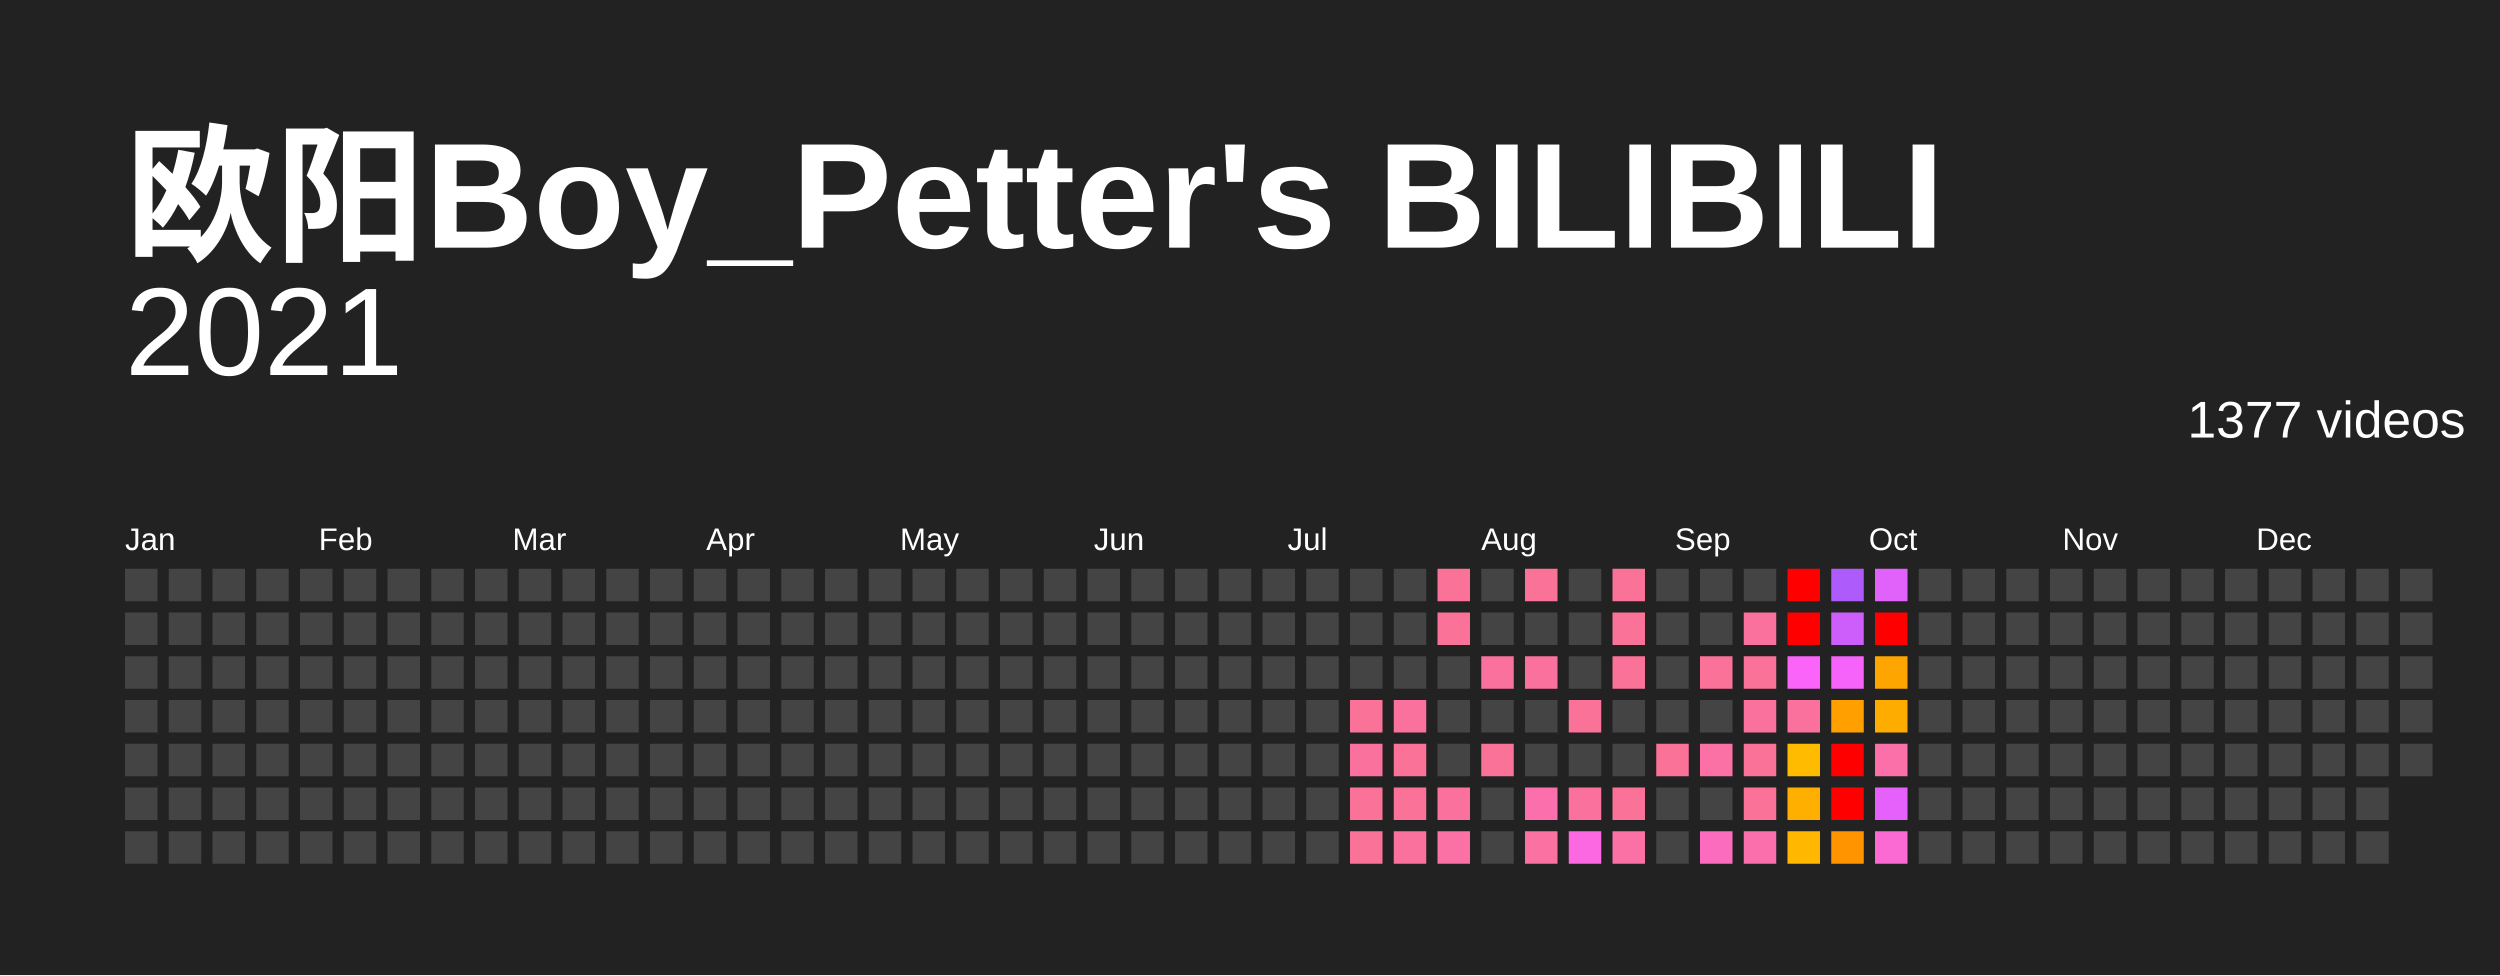
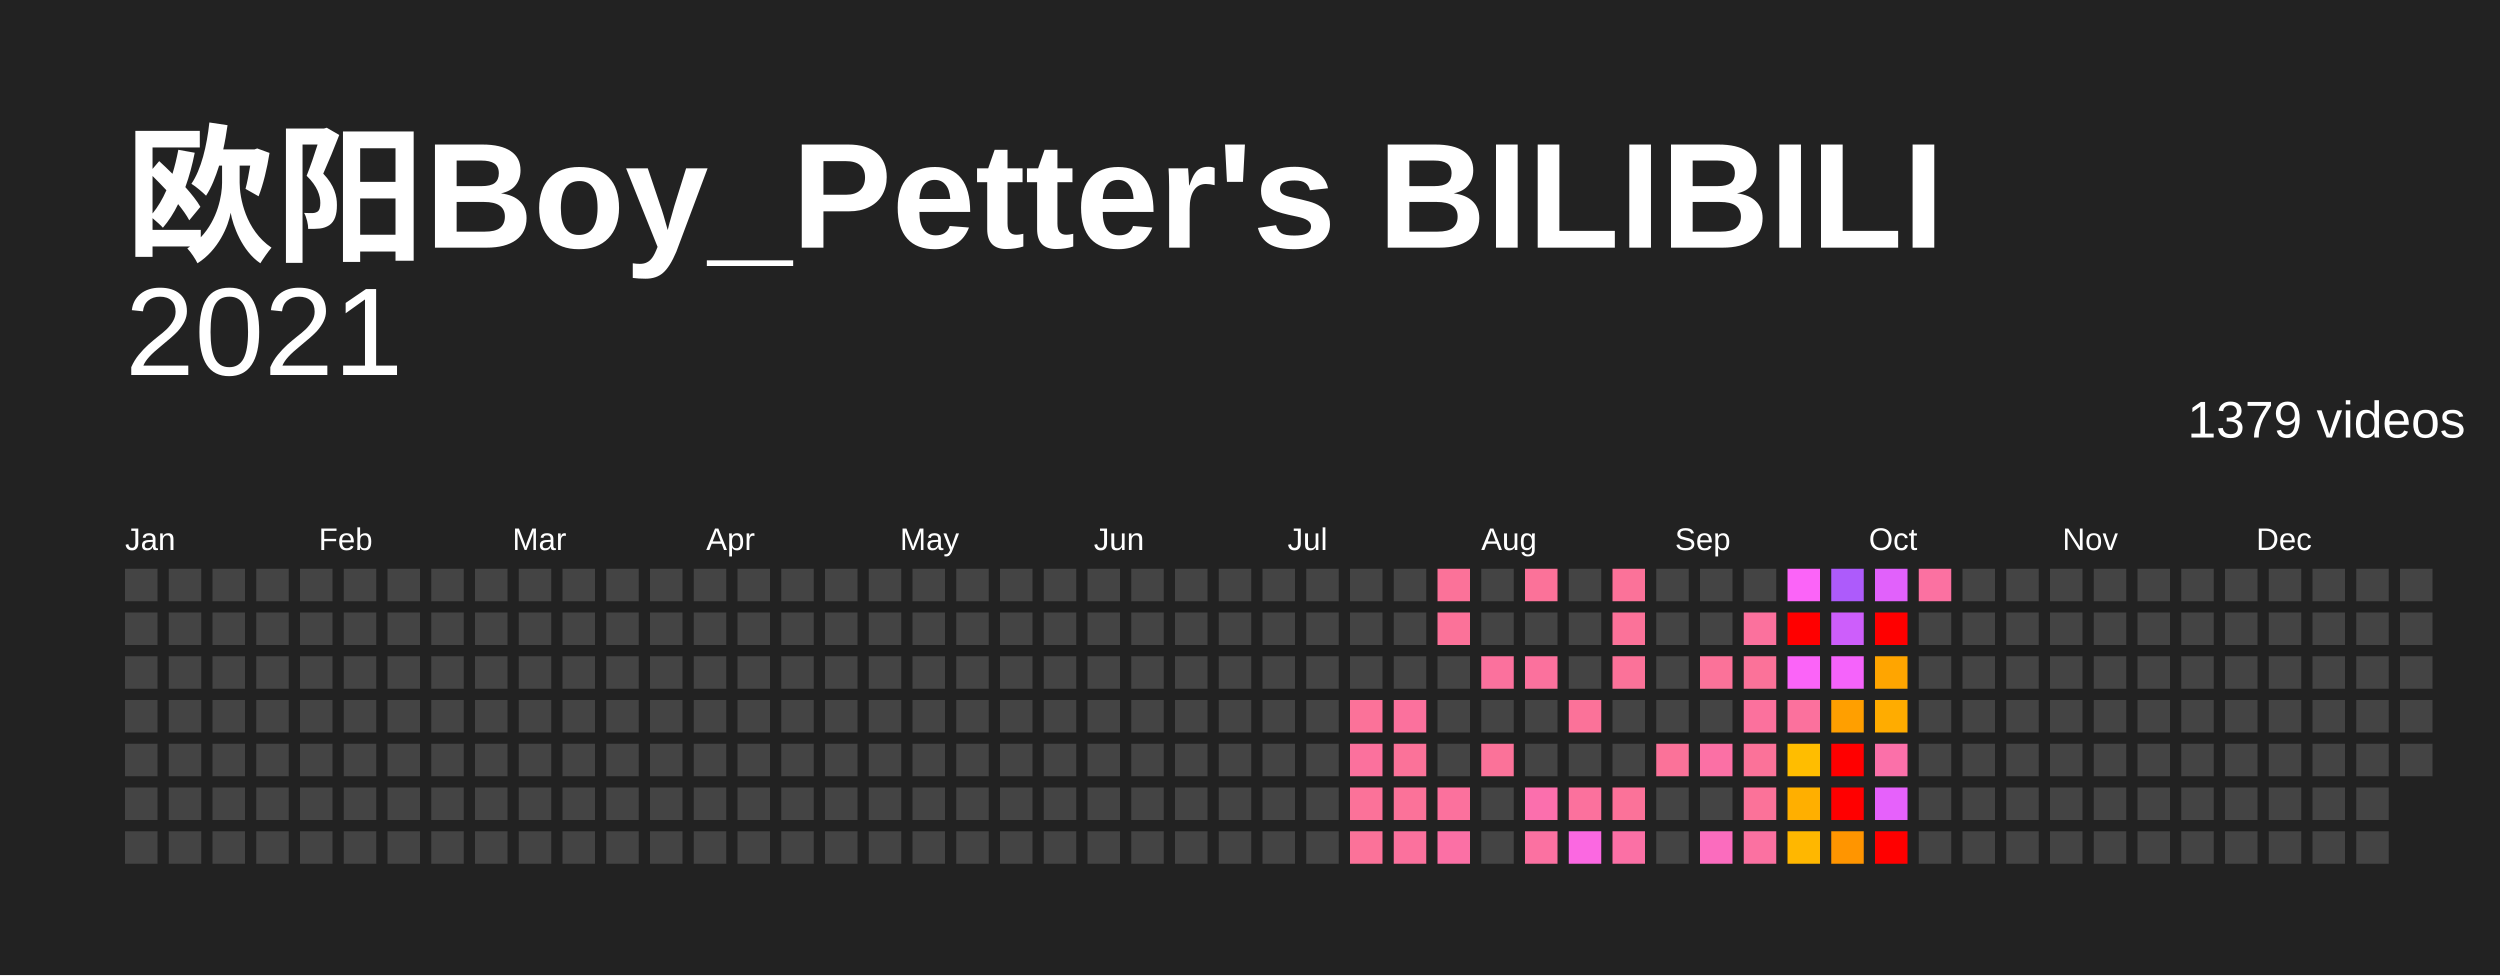
<svg xmlns="http://www.w3.org/2000/svg" baseProfile="full" height="78mm" version="1.1" viewBox="0,0,200,78" width="200mm">
  <defs />
  <rect fill="#222222" height="78" width="200" x="0" y="0" />
  <text fill="#FFFFFF" style="font-size:12px; font-family:Arial; font-weight:bold;" x="10" y="20">欧阳Boy_Petter's BILIBILI</text>
  <text alignment-baseline="hanging" fill="#FFFFFF" style="font-size:10.0px; font-family:Arial;" x="10" y="30">2021</text>
-   <text alignment-baseline="hanging" fill="#FFFFFF" style="font-size:4.125px; font-family:Arial;" x="175" y="35">1377 videos</text>
+   <text alignment-baseline="hanging" fill="#FFFFFF" style="font-size:4.125px; font-family:Arial;" x="175" y="35">1379 videos</text>
  <text fill="#FFFFFF" style="font-size:2.5px; font-family:Arial" x="10.0" y="44">Jan</text>
  <text fill="#FFFFFF" style="font-size:2.5px; font-family:Arial" x="25.5" y="44">Feb</text>
  <text fill="#FFFFFF" style="font-size:2.5px; font-family:Arial" x="41.0" y="44">Mar</text>
  <text fill="#FFFFFF" style="font-size:2.5px; font-family:Arial" x="56.5" y="44">Apr</text>
  <text fill="#FFFFFF" style="font-size:2.5px; font-family:Arial" x="72.0" y="44">May</text>
  <text fill="#FFFFFF" style="font-size:2.5px; font-family:Arial" x="87.5" y="44">Jun</text>
  <text fill="#FFFFFF" style="font-size:2.5px; font-family:Arial" x="103.0" y="44">Jul</text>
  <text fill="#FFFFFF" style="font-size:2.5px; font-family:Arial" x="118.5" y="44">Aug</text>
  <text fill="#FFFFFF" style="font-size:2.5px; font-family:Arial" x="134.0" y="44">Sep</text>
  <text fill="#FFFFFF" style="font-size:2.5px; font-family:Arial" x="149.5" y="44">Oct</text>
  <text fill="#FFFFFF" style="font-size:2.5px; font-family:Arial" x="165.0" y="44">Nov</text>
  <text fill="#FFFFFF" style="font-size:2.5px; font-family:Arial" x="180.5" y="44">Dec</text>
  <rect fill="#444444" height="2.6" width="2.6" x="10.0" y="45.5" />
  <rect fill="#444444" height="2.6" width="2.6" x="10.0" y="49.0" />
  <rect fill="#444444" height="2.6" width="2.6" x="10.0" y="52.5" />
  <rect fill="#444444" height="2.6" width="2.6" x="10.0" y="56.0" />
  <rect fill="#444444" height="2.6" width="2.6" x="10.0" y="59.5" />
  <rect fill="#444444" height="2.6" width="2.6" x="10.0" y="63.0" />
  <rect fill="#444444" height="2.6" width="2.6" x="10.0" y="66.5" />
  <rect fill="#444444" height="2.6" width="2.6" x="13.5" y="45.5" />
  <rect fill="#444444" height="2.6" width="2.6" x="13.5" y="49.0" />
  <rect fill="#444444" height="2.6" width="2.6" x="13.5" y="52.5" />
  <rect fill="#444444" height="2.6" width="2.6" x="13.5" y="56.0" />
  <rect fill="#444444" height="2.6" width="2.6" x="13.5" y="59.5" />
  <rect fill="#444444" height="2.6" width="2.6" x="13.5" y="63.0" />
  <rect fill="#444444" height="2.6" width="2.6" x="13.5" y="66.5" />
  <rect fill="#444444" height="2.6" width="2.6" x="17.0" y="45.5" />
  <rect fill="#444444" height="2.6" width="2.6" x="17.0" y="49.0" />
  <rect fill="#444444" height="2.6" width="2.6" x="17.0" y="52.5" />
  <rect fill="#444444" height="2.6" width="2.6" x="17.0" y="56.0" />
  <rect fill="#444444" height="2.6" width="2.6" x="17.0" y="59.5" />
  <rect fill="#444444" height="2.6" width="2.6" x="17.0" y="63.0" />
  <rect fill="#444444" height="2.6" width="2.6" x="17.0" y="66.5" />
  <rect fill="#444444" height="2.6" width="2.6" x="20.5" y="45.5" />
  <rect fill="#444444" height="2.6" width="2.6" x="20.5" y="49.0" />
  <rect fill="#444444" height="2.6" width="2.6" x="20.5" y="52.5" />
  <rect fill="#444444" height="2.6" width="2.6" x="20.5" y="56.0" />
  <rect fill="#444444" height="2.6" width="2.6" x="20.5" y="59.5" />
  <rect fill="#444444" height="2.6" width="2.6" x="20.5" y="63.0" />
  <rect fill="#444444" height="2.6" width="2.6" x="20.5" y="66.5" />
  <rect fill="#444444" height="2.6" width="2.6" x="24.0" y="45.5" />
  <rect fill="#444444" height="2.6" width="2.6" x="24.0" y="49.0" />
  <rect fill="#444444" height="2.6" width="2.6" x="24.0" y="52.5" />
  <rect fill="#444444" height="2.6" width="2.6" x="24.0" y="56.0" />
  <rect fill="#444444" height="2.6" width="2.6" x="24.0" y="59.5" />
  <rect fill="#444444" height="2.6" width="2.6" x="24.0" y="63.0" />
  <rect fill="#444444" height="2.6" width="2.6" x="24.0" y="66.5" />
  <rect fill="#444444" height="2.6" width="2.6" x="27.5" y="45.5" />
  <rect fill="#444444" height="2.6" width="2.6" x="27.5" y="49.0" />
  <rect fill="#444444" height="2.6" width="2.6" x="27.5" y="52.5" />
  <rect fill="#444444" height="2.6" width="2.6" x="27.5" y="56.0" />
  <rect fill="#444444" height="2.6" width="2.6" x="27.5" y="59.5" />
  <rect fill="#444444" height="2.6" width="2.6" x="27.5" y="63.0" />
  <rect fill="#444444" height="2.6" width="2.6" x="27.5" y="66.5" />
  <rect fill="#444444" height="2.6" width="2.6" x="31.0" y="45.5" />
  <rect fill="#444444" height="2.6" width="2.6" x="31.0" y="49.0" />
  <rect fill="#444444" height="2.6" width="2.6" x="31.0" y="52.5" />
  <rect fill="#444444" height="2.6" width="2.6" x="31.0" y="56.0" />
  <rect fill="#444444" height="2.6" width="2.6" x="31.0" y="59.5" />
  <rect fill="#444444" height="2.6" width="2.6" x="31.0" y="63.0" />
  <rect fill="#444444" height="2.6" width="2.6" x="31.0" y="66.5" />
  <rect fill="#444444" height="2.6" width="2.6" x="34.5" y="45.5" />
  <rect fill="#444444" height="2.6" width="2.6" x="34.5" y="49.0" />
  <rect fill="#444444" height="2.6" width="2.6" x="34.5" y="52.5" />
  <rect fill="#444444" height="2.6" width="2.6" x="34.5" y="56.0" />
  <rect fill="#444444" height="2.6" width="2.6" x="34.5" y="59.5" />
  <rect fill="#444444" height="2.6" width="2.6" x="34.5" y="63.0" />
  <rect fill="#444444" height="2.6" width="2.6" x="34.5" y="66.5" />
  <rect fill="#444444" height="2.6" width="2.6" x="38.0" y="45.5" />
  <rect fill="#444444" height="2.6" width="2.6" x="38.0" y="49.0" />
  <rect fill="#444444" height="2.6" width="2.6" x="38.0" y="52.5" />
  <rect fill="#444444" height="2.6" width="2.6" x="38.0" y="56.0" />
  <rect fill="#444444" height="2.6" width="2.6" x="38.0" y="59.5" />
  <rect fill="#444444" height="2.6" width="2.6" x="38.0" y="63.0" />
  <rect fill="#444444" height="2.6" width="2.6" x="38.0" y="66.5" />
  <rect fill="#444444" height="2.6" width="2.6" x="41.5" y="45.5" />
  <rect fill="#444444" height="2.6" width="2.6" x="41.5" y="49.0" />
  <rect fill="#444444" height="2.6" width="2.6" x="41.5" y="52.5" />
  <rect fill="#444444" height="2.6" width="2.6" x="41.5" y="56.0" />
  <rect fill="#444444" height="2.6" width="2.6" x="41.5" y="59.5" />
  <rect fill="#444444" height="2.6" width="2.6" x="41.5" y="63.0" />
  <rect fill="#444444" height="2.6" width="2.6" x="41.5" y="66.5" />
  <rect fill="#444444" height="2.6" width="2.6" x="45.0" y="45.5" />
  <rect fill="#444444" height="2.6" width="2.6" x="45.0" y="49.0" />
  <rect fill="#444444" height="2.6" width="2.6" x="45.0" y="52.5" />
  <rect fill="#444444" height="2.6" width="2.6" x="45.0" y="56.0" />
  <rect fill="#444444" height="2.6" width="2.6" x="45.0" y="59.5" />
  <rect fill="#444444" height="2.6" width="2.6" x="45.0" y="63.0" />
  <rect fill="#444444" height="2.6" width="2.6" x="45.0" y="66.5" />
  <rect fill="#444444" height="2.6" width="2.6" x="48.5" y="45.5" />
  <rect fill="#444444" height="2.6" width="2.6" x="48.5" y="49.0" />
  <rect fill="#444444" height="2.6" width="2.6" x="48.5" y="52.5" />
  <rect fill="#444444" height="2.6" width="2.6" x="48.5" y="56.0" />
  <rect fill="#444444" height="2.6" width="2.6" x="48.5" y="59.5" />
  <rect fill="#444444" height="2.6" width="2.6" x="48.5" y="63.0" />
  <rect fill="#444444" height="2.6" width="2.6" x="48.5" y="66.5" />
  <rect fill="#444444" height="2.6" width="2.6" x="52.0" y="45.5" />
  <rect fill="#444444" height="2.6" width="2.6" x="52.0" y="49.0" />
  <rect fill="#444444" height="2.6" width="2.6" x="52.0" y="52.5" />
  <rect fill="#444444" height="2.6" width="2.6" x="52.0" y="56.0" />
  <rect fill="#444444" height="2.6" width="2.6" x="52.0" y="59.5" />
  <rect fill="#444444" height="2.6" width="2.6" x="52.0" y="63.0" />
  <rect fill="#444444" height="2.6" width="2.6" x="52.0" y="66.5" />
  <rect fill="#444444" height="2.6" width="2.6" x="55.5" y="45.5" />
  <rect fill="#444444" height="2.6" width="2.6" x="55.5" y="49.0" />
  <rect fill="#444444" height="2.6" width="2.6" x="55.5" y="52.5" />
  <rect fill="#444444" height="2.6" width="2.6" x="55.5" y="56.0" />
  <rect fill="#444444" height="2.6" width="2.6" x="55.5" y="59.5" />
  <rect fill="#444444" height="2.6" width="2.6" x="55.5" y="63.0" />
  <rect fill="#444444" height="2.6" width="2.6" x="55.5" y="66.5" />
  <rect fill="#444444" height="2.6" width="2.6" x="59.0" y="45.5" />
  <rect fill="#444444" height="2.6" width="2.6" x="59.0" y="49.0" />
  <rect fill="#444444" height="2.6" width="2.6" x="59.0" y="52.5" />
  <rect fill="#444444" height="2.6" width="2.6" x="59.0" y="56.0" />
  <rect fill="#444444" height="2.6" width="2.6" x="59.0" y="59.5" />
  <rect fill="#444444" height="2.6" width="2.6" x="59.0" y="63.0" />
  <rect fill="#444444" height="2.6" width="2.6" x="59.0" y="66.5" />
  <rect fill="#444444" height="2.6" width="2.6" x="62.5" y="45.5" />
  <rect fill="#444444" height="2.6" width="2.6" x="62.5" y="49.0" />
  <rect fill="#444444" height="2.6" width="2.6" x="62.5" y="52.5" />
  <rect fill="#444444" height="2.6" width="2.6" x="62.5" y="56.0" />
  <rect fill="#444444" height="2.6" width="2.6" x="62.5" y="59.5" />
  <rect fill="#444444" height="2.6" width="2.6" x="62.5" y="63.0" />
  <rect fill="#444444" height="2.6" width="2.6" x="62.5" y="66.5" />
  <rect fill="#444444" height="2.6" width="2.6" x="66.0" y="45.5" />
  <rect fill="#444444" height="2.6" width="2.6" x="66.0" y="49.0" />
  <rect fill="#444444" height="2.6" width="2.6" x="66.0" y="52.5" />
  <rect fill="#444444" height="2.6" width="2.6" x="66.0" y="56.0" />
  <rect fill="#444444" height="2.6" width="2.6" x="66.0" y="59.5" />
  <rect fill="#444444" height="2.6" width="2.6" x="66.0" y="63.0" />
  <rect fill="#444444" height="2.6" width="2.6" x="66.0" y="66.5" />
  <rect fill="#444444" height="2.6" width="2.6" x="69.5" y="45.5" />
  <rect fill="#444444" height="2.6" width="2.6" x="69.5" y="49.0" />
  <rect fill="#444444" height="2.6" width="2.6" x="69.5" y="52.5" />
  <rect fill="#444444" height="2.6" width="2.6" x="69.5" y="56.0" />
  <rect fill="#444444" height="2.6" width="2.6" x="69.5" y="59.5" />
  <rect fill="#444444" height="2.6" width="2.6" x="69.5" y="63.0" />
  <rect fill="#444444" height="2.6" width="2.6" x="69.5" y="66.5" />
  <rect fill="#444444" height="2.6" width="2.6" x="73.0" y="45.5" />
  <rect fill="#444444" height="2.6" width="2.6" x="73.0" y="49.0" />
  <rect fill="#444444" height="2.6" width="2.6" x="73.0" y="52.5" />
  <rect fill="#444444" height="2.6" width="2.6" x="73.0" y="56.0" />
  <rect fill="#444444" height="2.6" width="2.6" x="73.0" y="59.5" />
  <rect fill="#444444" height="2.6" width="2.6" x="73.0" y="63.0" />
  <rect fill="#444444" height="2.6" width="2.6" x="73.0" y="66.5" />
  <rect fill="#444444" height="2.6" width="2.6" x="76.5" y="45.5" />
  <rect fill="#444444" height="2.6" width="2.6" x="76.5" y="49.0" />
  <rect fill="#444444" height="2.6" width="2.6" x="76.5" y="52.5" />
  <rect fill="#444444" height="2.6" width="2.6" x="76.5" y="56.0" />
  <rect fill="#444444" height="2.6" width="2.6" x="76.5" y="59.5" />
  <rect fill="#444444" height="2.6" width="2.6" x="76.5" y="63.0" />
  <rect fill="#444444" height="2.6" width="2.6" x="76.5" y="66.5" />
  <rect fill="#444444" height="2.6" width="2.6" x="80.0" y="45.5" />
  <rect fill="#444444" height="2.6" width="2.6" x="80.0" y="49.0" />
  <rect fill="#444444" height="2.6" width="2.6" x="80.0" y="52.5" />
  <rect fill="#444444" height="2.6" width="2.6" x="80.0" y="56.0" />
  <rect fill="#444444" height="2.6" width="2.6" x="80.0" y="59.5" />
  <rect fill="#444444" height="2.6" width="2.6" x="80.0" y="63.0" />
  <rect fill="#444444" height="2.6" width="2.6" x="80.0" y="66.5" />
  <rect fill="#444444" height="2.6" width="2.6" x="83.5" y="45.5" />
  <rect fill="#444444" height="2.6" width="2.6" x="83.5" y="49.0" />
  <rect fill="#444444" height="2.6" width="2.6" x="83.5" y="52.5" />
  <rect fill="#444444" height="2.6" width="2.6" x="83.5" y="56.0" />
  <rect fill="#444444" height="2.6" width="2.6" x="83.5" y="59.5" />
  <rect fill="#444444" height="2.6" width="2.6" x="83.5" y="63.0" />
  <rect fill="#444444" height="2.6" width="2.6" x="83.5" y="66.5" />
  <rect fill="#444444" height="2.6" width="2.6" x="87.0" y="45.5" />
  <rect fill="#444444" height="2.6" width="2.6" x="87.0" y="49.0" />
  <rect fill="#444444" height="2.6" width="2.6" x="87.0" y="52.5" />
  <rect fill="#444444" height="2.6" width="2.6" x="87.0" y="56.0" />
  <rect fill="#444444" height="2.6" width="2.6" x="87.0" y="59.5" />
  <rect fill="#444444" height="2.6" width="2.6" x="87.0" y="63.0" />
  <rect fill="#444444" height="2.6" width="2.6" x="87.0" y="66.5" />
  <rect fill="#444444" height="2.6" width="2.6" x="90.5" y="45.5" />
  <rect fill="#444444" height="2.6" width="2.6" x="90.5" y="49.0" />
  <rect fill="#444444" height="2.6" width="2.6" x="90.5" y="52.5" />
  <rect fill="#444444" height="2.6" width="2.6" x="90.5" y="56.0" />
  <rect fill="#444444" height="2.6" width="2.6" x="90.5" y="59.5" />
  <rect fill="#444444" height="2.6" width="2.6" x="90.5" y="63.0" />
  <rect fill="#444444" height="2.6" width="2.6" x="90.5" y="66.5" />
  <rect fill="#444444" height="2.6" width="2.6" x="94.0" y="45.5" />
  <rect fill="#444444" height="2.6" width="2.6" x="94.0" y="49.0" />
  <rect fill="#444444" height="2.6" width="2.6" x="94.0" y="52.5" />
  <rect fill="#444444" height="2.6" width="2.6" x="94.0" y="56.0" />
  <rect fill="#444444" height="2.6" width="2.6" x="94.0" y="59.5" />
  <rect fill="#444444" height="2.6" width="2.6" x="94.0" y="63.0" />
  <rect fill="#444444" height="2.6" width="2.6" x="94.0" y="66.5" />
  <rect fill="#444444" height="2.6" width="2.6" x="97.5" y="45.5" />
  <rect fill="#444444" height="2.6" width="2.6" x="97.5" y="49.0" />
  <rect fill="#444444" height="2.6" width="2.6" x="97.5" y="52.5" />
  <rect fill="#444444" height="2.6" width="2.6" x="97.5" y="56.0" />
  <rect fill="#444444" height="2.6" width="2.6" x="97.5" y="59.5" />
  <rect fill="#444444" height="2.6" width="2.6" x="97.5" y="63.0" />
  <rect fill="#444444" height="2.6" width="2.6" x="97.5" y="66.5" />
  <rect fill="#444444" height="2.6" width="2.6" x="101.0" y="45.5" />
  <rect fill="#444444" height="2.6" width="2.6" x="101.0" y="49.0" />
  <rect fill="#444444" height="2.6" width="2.6" x="101.0" y="52.5" />
  <rect fill="#444444" height="2.6" width="2.6" x="101.0" y="56.0" />
  <rect fill="#444444" height="2.6" width="2.6" x="101.0" y="59.5" />
  <rect fill="#444444" height="2.6" width="2.6" x="101.0" y="63.0" />
  <rect fill="#444444" height="2.6" width="2.6" x="101.0" y="66.5" />
  <rect fill="#444444" height="2.6" width="2.6" x="104.5" y="45.5" />
  <rect fill="#444444" height="2.6" width="2.6" x="104.5" y="49.0" />
  <rect fill="#444444" height="2.6" width="2.6" x="104.5" y="52.5" />
  <rect fill="#444444" height="2.6" width="2.6" x="104.5" y="56.0" />
  <rect fill="#444444" height="2.6" width="2.6" x="104.5" y="59.5" />
  <rect fill="#444444" height="2.6" width="2.6" x="104.5" y="63.0" />
  <rect fill="#444444" height="2.6" width="2.6" x="104.5" y="66.5" />
  <rect fill="#444444" height="2.6" width="2.6" x="108.0" y="45.5" />
  <rect fill="#444444" height="2.6" width="2.6" x="108.0" y="49.0" />
  <rect fill="#444444" height="2.6" width="2.6" x="108.0" y="52.5" />
  <rect fill="#fb7299" height="2.6" width="2.6" x="108.0" y="56.0" />
  <rect fill="#fb719d" height="2.6" width="2.6" x="108.0" y="59.5" />
  <rect fill="#fb7299" height="2.6" width="2.6" x="108.0" y="63.0" />
  <rect fill="#fb7299" height="2.6" width="2.6" x="108.0" y="66.5" />
  <rect fill="#444444" height="2.6" width="2.6" x="111.5" y="45.5" />
  <rect fill="#444444" height="2.6" width="2.6" x="111.5" y="49.0" />
  <rect fill="#444444" height="2.6" width="2.6" x="111.5" y="52.5" />
  <rect fill="#fb719d" height="2.6" width="2.6" x="111.5" y="56.0" />
  <rect fill="#fb7299" height="2.6" width="2.6" x="111.5" y="59.5" />
  <rect fill="#fb7299" height="2.6" width="2.6" x="111.5" y="63.0" />
  <rect fill="#fb719d" height="2.6" width="2.6" x="111.5" y="66.5" />
  <rect fill="#fb7299" height="2.6" width="2.6" x="115.0" y="45.5" />
  <rect fill="#fb7299" height="2.6" width="2.6" x="115.0" y="49.0" />
  <rect fill="#444444" height="2.6" width="2.6" x="115.0" y="52.5" />
  <rect fill="#444444" height="2.6" width="2.6" x="115.0" y="56.0" />
  <rect fill="#444444" height="2.6" width="2.6" x="115.0" y="59.5" />
  <rect fill="#fb719d" height="2.6" width="2.6" x="115.0" y="63.0" />
  <rect fill="#fb70a5" height="2.6" width="2.6" x="115.0" y="66.5" />
  <rect fill="#444444" height="2.6" width="2.6" x="118.5" y="45.5" />
  <rect fill="#444444" height="2.6" width="2.6" x="118.5" y="49.0" />
  <rect fill="#fb719d" height="2.6" width="2.6" x="118.5" y="52.5" />
  <rect fill="#444444" height="2.6" width="2.6" x="118.5" y="56.0" />
  <rect fill="#fb7299" height="2.6" width="2.6" x="118.5" y="59.5" />
  <rect fill="#444444" height="2.6" width="2.6" x="118.5" y="63.0" />
  <rect fill="#444444" height="2.6" width="2.6" x="118.5" y="66.5" />
  <rect fill="#fb7299" height="2.6" width="2.6" x="122.0" y="45.5" />
  <rect fill="#444444" height="2.6" width="2.6" x="122.0" y="49.0" />
  <rect fill="#fb719d" height="2.6" width="2.6" x="122.0" y="52.5" />
  <rect fill="#444444" height="2.6" width="2.6" x="122.0" y="56.0" />
  <rect fill="#444444" height="2.6" width="2.6" x="122.0" y="59.5" />
  <rect fill="#fb6fad" height="2.6" width="2.6" x="122.0" y="63.0" />
  <rect fill="#fb71a1" height="2.6" width="2.6" x="122.0" y="66.5" />
  <rect fill="#444444" height="2.6" width="2.6" x="125.5" y="45.5" />
  <rect fill="#444444" height="2.6" width="2.6" x="125.5" y="49.0" />
  <rect fill="#444444" height="2.6" width="2.6" x="125.5" y="52.5" />
  <rect fill="#fb7299" height="2.6" width="2.6" x="125.5" y="56.0" />
  <rect fill="#444444" height="2.6" width="2.6" x="125.5" y="59.5" />
  <rect fill="#fb719d" height="2.6" width="2.6" x="125.5" y="63.0" />
  <rect fill="#fb68e1" height="2.6" width="2.6" x="125.5" y="66.5" />
  <rect fill="#fb7299" height="2.6" width="2.6" x="129.0" y="45.5" />
  <rect fill="#fb7299" height="2.6" width="2.6" x="129.0" y="49.0" />
  <rect fill="#fb7299" height="2.6" width="2.6" x="129.0" y="52.5" />
  <rect fill="#444444" height="2.6" width="2.6" x="129.0" y="56.0" />
  <rect fill="#444444" height="2.6" width="2.6" x="129.0" y="59.5" />
  <rect fill="#fb7299" height="2.6" width="2.6" x="129.0" y="63.0" />
  <rect fill="#fb70a5" height="2.6" width="2.6" x="129.0" y="66.5" />
  <rect fill="#444444" height="2.6" width="2.6" x="132.5" y="45.5" />
  <rect fill="#444444" height="2.6" width="2.6" x="132.5" y="49.0" />
  <rect fill="#444444" height="2.6" width="2.6" x="132.5" y="52.5" />
  <rect fill="#444444" height="2.6" width="2.6" x="132.5" y="56.0" />
  <rect fill="#fb7299" height="2.6" width="2.6" x="132.5" y="59.5" />
  <rect fill="#444444" height="2.6" width="2.6" x="132.5" y="63.0" />
  <rect fill="#444444" height="2.6" width="2.6" x="132.5" y="66.5" />
  <rect fill="#444444" height="2.6" width="2.6" x="136.0" y="45.5" />
  <rect fill="#444444" height="2.6" width="2.6" x="136.0" y="49.0" />
  <rect fill="#fb7299" height="2.6" width="2.6" x="136.0" y="52.5" />
  <rect fill="#444444" height="2.6" width="2.6" x="136.0" y="56.0" />
  <rect fill="#fb70a5" height="2.6" width="2.6" x="136.0" y="59.5" />
  <rect fill="#444444" height="2.6" width="2.6" x="136.0" y="63.0" />
  <rect fill="#fb6cbe" height="2.6" width="2.6" x="136.0" y="66.5" />
  <rect fill="#444444" height="2.6" width="2.6" x="139.5" y="45.5" />
  <rect fill="#fb719d" height="2.6" width="2.6" x="139.5" y="49.0" />
  <rect fill="#fb7299" height="2.6" width="2.6" x="139.5" y="52.5" />
  <rect fill="#fb719d" height="2.6" width="2.6" x="139.5" y="56.0" />
  <rect fill="#fb7299" height="2.6" width="2.6" x="139.5" y="59.5" />
  <rect fill="#fb7299" height="2.6" width="2.6" x="139.5" y="63.0" />
-   <rect fill="#fb6fad" height="2.6" width="2.6" x="139.5" y="66.5" />
-   <rect fill="red" height="2.6" width="2.6" x="143.0" y="45.5" />
+   <rect fill="#fb71a1" height="2.6" width="2.6" x="139.5" y="66.5" />
+   <rect fill="#fb64f8" height="2.6" width="2.6" x="143.0" y="45.5" />
  <rect fill="red" height="2.6" width="2.6" x="143.0" y="49.0" />
  <rect fill="#fb64f8" height="2.6" width="2.6" x="143.0" y="52.5" />
  <rect fill="#fb719d" height="2.6" width="2.6" x="143.0" y="56.0" />
-   <rect fill="#ffbb00" height="2.6" width="2.6" x="143.0" y="59.5" />
+   <rect fill="#ffbd00" height="2.6" width="2.6" x="143.0" y="59.5" />
  <rect fill="#ffaf00" height="2.6" width="2.6" x="143.0" y="63.0" />
  <rect fill="#ffb700" height="2.6" width="2.6" x="143.0" y="66.5" />
  <rect fill="#ad5bfb" height="2.6" width="2.6" x="146.5" y="45.5" />
  <rect fill="#cd5efb" height="2.6" width="2.6" x="146.5" y="49.0" />
  <rect fill="#f563fb" height="2.6" width="2.6" x="146.5" y="52.5" />
  <rect fill="#ff9f00" height="2.6" width="2.6" x="146.5" y="56.0" />
  <rect fill="red" height="2.6" width="2.6" x="146.5" y="59.5" />
  <rect fill="red" height="2.6" width="2.6" x="146.5" y="63.0" />
-   <rect fill="#ff9300" height="2.6" width="2.6" x="146.5" y="66.5" />
+   <rect fill="#ff9500" height="2.6" width="2.6" x="146.5" y="66.5" />
  <rect fill="#e161fb" height="2.6" width="2.6" x="150.0" y="45.5" />
  <rect fill="red" height="2.6" width="2.6" x="150.0" y="49.0" />
  <rect fill="#ffa500" height="2.6" width="2.6" x="150.0" y="52.5" />
  <rect fill="#ffac00" height="2.6" width="2.6" x="150.0" y="56.0" />
  <rect fill="#fb70a9" height="2.6" width="2.6" x="150.0" y="59.5" />
  <rect fill="#e661fb" height="2.6" width="2.6" x="150.0" y="63.0" />
-   <rect fill="#fb69d3" height="2.6" width="2.6" x="150.0" y="66.5" />
-   <rect fill="#444444" height="2.6" width="2.6" x="153.5" y="45.5" />
+   <rect fill="red" height="2.6" width="2.6" x="150.0" y="66.5" />
+   <rect fill="#fb71a1" height="2.6" width="2.6" x="153.5" y="45.5" />
  <rect fill="#444444" height="2.6" width="2.6" x="153.5" y="49.0" />
  <rect fill="#444444" height="2.6" width="2.6" x="153.5" y="52.5" />
  <rect fill="#444444" height="2.6" width="2.6" x="153.5" y="56.0" />
  <rect fill="#444444" height="2.6" width="2.6" x="153.5" y="59.5" />
  <rect fill="#444444" height="2.6" width="2.6" x="153.5" y="63.0" />
  <rect fill="#444444" height="2.6" width="2.6" x="153.5" y="66.5" />
  <rect fill="#444444" height="2.6" width="2.6" x="157.0" y="45.5" />
  <rect fill="#444444" height="2.6" width="2.6" x="157.0" y="49.0" />
  <rect fill="#444444" height="2.6" width="2.6" x="157.0" y="52.5" />
  <rect fill="#444444" height="2.6" width="2.6" x="157.0" y="56.0" />
  <rect fill="#444444" height="2.6" width="2.6" x="157.0" y="59.5" />
  <rect fill="#444444" height="2.6" width="2.6" x="157.0" y="63.0" />
  <rect fill="#444444" height="2.6" width="2.6" x="157.0" y="66.5" />
  <rect fill="#444444" height="2.6" width="2.6" x="160.5" y="45.5" />
  <rect fill="#444444" height="2.6" width="2.6" x="160.5" y="49.0" />
  <rect fill="#444444" height="2.6" width="2.6" x="160.5" y="52.5" />
  <rect fill="#444444" height="2.6" width="2.6" x="160.5" y="56.0" />
  <rect fill="#444444" height="2.6" width="2.6" x="160.5" y="59.5" />
  <rect fill="#444444" height="2.6" width="2.6" x="160.5" y="63.0" />
  <rect fill="#444444" height="2.6" width="2.6" x="160.5" y="66.5" />
  <rect fill="#444444" height="2.6" width="2.6" x="164.0" y="45.5" />
  <rect fill="#444444" height="2.6" width="2.6" x="164.0" y="49.0" />
  <rect fill="#444444" height="2.6" width="2.6" x="164.0" y="52.5" />
  <rect fill="#444444" height="2.6" width="2.6" x="164.0" y="56.0" />
  <rect fill="#444444" height="2.6" width="2.6" x="164.0" y="59.5" />
  <rect fill="#444444" height="2.6" width="2.6" x="164.0" y="63.0" />
  <rect fill="#444444" height="2.6" width="2.6" x="164.0" y="66.5" />
  <rect fill="#444444" height="2.6" width="2.6" x="167.5" y="45.5" />
  <rect fill="#444444" height="2.6" width="2.6" x="167.5" y="49.0" />
  <rect fill="#444444" height="2.6" width="2.6" x="167.5" y="52.5" />
  <rect fill="#444444" height="2.6" width="2.6" x="167.5" y="56.0" />
  <rect fill="#444444" height="2.6" width="2.6" x="167.5" y="59.5" />
  <rect fill="#444444" height="2.6" width="2.6" x="167.5" y="63.0" />
  <rect fill="#444444" height="2.6" width="2.6" x="167.5" y="66.5" />
  <rect fill="#444444" height="2.6" width="2.6" x="171.0" y="45.5" />
  <rect fill="#444444" height="2.6" width="2.6" x="171.0" y="49.0" />
  <rect fill="#444444" height="2.6" width="2.6" x="171.0" y="52.5" />
  <rect fill="#444444" height="2.6" width="2.6" x="171.0" y="56.0" />
  <rect fill="#444444" height="2.6" width="2.6" x="171.0" y="59.5" />
  <rect fill="#444444" height="2.6" width="2.6" x="171.0" y="63.0" />
  <rect fill="#444444" height="2.6" width="2.6" x="171.0" y="66.5" />
  <rect fill="#444444" height="2.6" width="2.6" x="174.5" y="45.5" />
  <rect fill="#444444" height="2.6" width="2.6" x="174.5" y="49.0" />
  <rect fill="#444444" height="2.6" width="2.6" x="174.5" y="52.5" />
  <rect fill="#444444" height="2.6" width="2.6" x="174.5" y="56.0" />
  <rect fill="#444444" height="2.6" width="2.6" x="174.5" y="59.5" />
  <rect fill="#444444" height="2.6" width="2.6" x="174.5" y="63.0" />
  <rect fill="#444444" height="2.6" width="2.6" x="174.5" y="66.5" />
  <rect fill="#444444" height="2.6" width="2.6" x="178.0" y="45.5" />
  <rect fill="#444444" height="2.6" width="2.6" x="178.0" y="49.0" />
  <rect fill="#444444" height="2.6" width="2.6" x="178.0" y="52.5" />
  <rect fill="#444444" height="2.6" width="2.6" x="178.0" y="56.0" />
  <rect fill="#444444" height="2.6" width="2.6" x="178.0" y="59.5" />
  <rect fill="#444444" height="2.6" width="2.6" x="178.0" y="63.0" />
  <rect fill="#444444" height="2.6" width="2.6" x="178.0" y="66.5" />
  <rect fill="#444444" height="2.6" width="2.6" x="181.5" y="45.5" />
  <rect fill="#444444" height="2.6" width="2.6" x="181.5" y="49.0" />
  <rect fill="#444444" height="2.6" width="2.6" x="181.5" y="52.5" />
  <rect fill="#444444" height="2.6" width="2.6" x="181.5" y="56.0" />
  <rect fill="#444444" height="2.6" width="2.6" x="181.5" y="59.5" />
  <rect fill="#444444" height="2.6" width="2.6" x="181.5" y="63.0" />
  <rect fill="#444444" height="2.6" width="2.6" x="181.5" y="66.5" />
  <rect fill="#444444" height="2.6" width="2.6" x="185.0" y="45.5" />
  <rect fill="#444444" height="2.6" width="2.6" x="185.0" y="49.0" />
  <rect fill="#444444" height="2.6" width="2.6" x="185.0" y="52.5" />
  <rect fill="#444444" height="2.6" width="2.6" x="185.0" y="56.0" />
  <rect fill="#444444" height="2.6" width="2.6" x="185.0" y="59.5" />
  <rect fill="#444444" height="2.6" width="2.6" x="185.0" y="63.0" />
  <rect fill="#444444" height="2.6" width="2.6" x="185.0" y="66.5" />
  <rect fill="#444444" height="2.6" width="2.6" x="188.5" y="45.5" />
  <rect fill="#444444" height="2.6" width="2.6" x="188.5" y="49.0" />
  <rect fill="#444444" height="2.6" width="2.6" x="188.5" y="52.5" />
  <rect fill="#444444" height="2.6" width="2.6" x="188.5" y="56.0" />
  <rect fill="#444444" height="2.6" width="2.6" x="188.5" y="59.5" />
  <rect fill="#444444" height="2.6" width="2.6" x="188.5" y="63.0" />
  <rect fill="#444444" height="2.6" width="2.6" x="188.5" y="66.5" />
  <rect fill="#444444" height="2.6" width="2.6" x="192.0" y="45.5" />
  <rect fill="#444444" height="2.6" width="2.6" x="192.0" y="49.0" />
  <rect fill="#444444" height="2.6" width="2.6" x="192.0" y="52.5" />
  <rect fill="#444444" height="2.6" width="2.6" x="192.0" y="56.0" />
  <rect fill="#444444" height="2.6" width="2.6" x="192.0" y="59.5" />
</svg>
